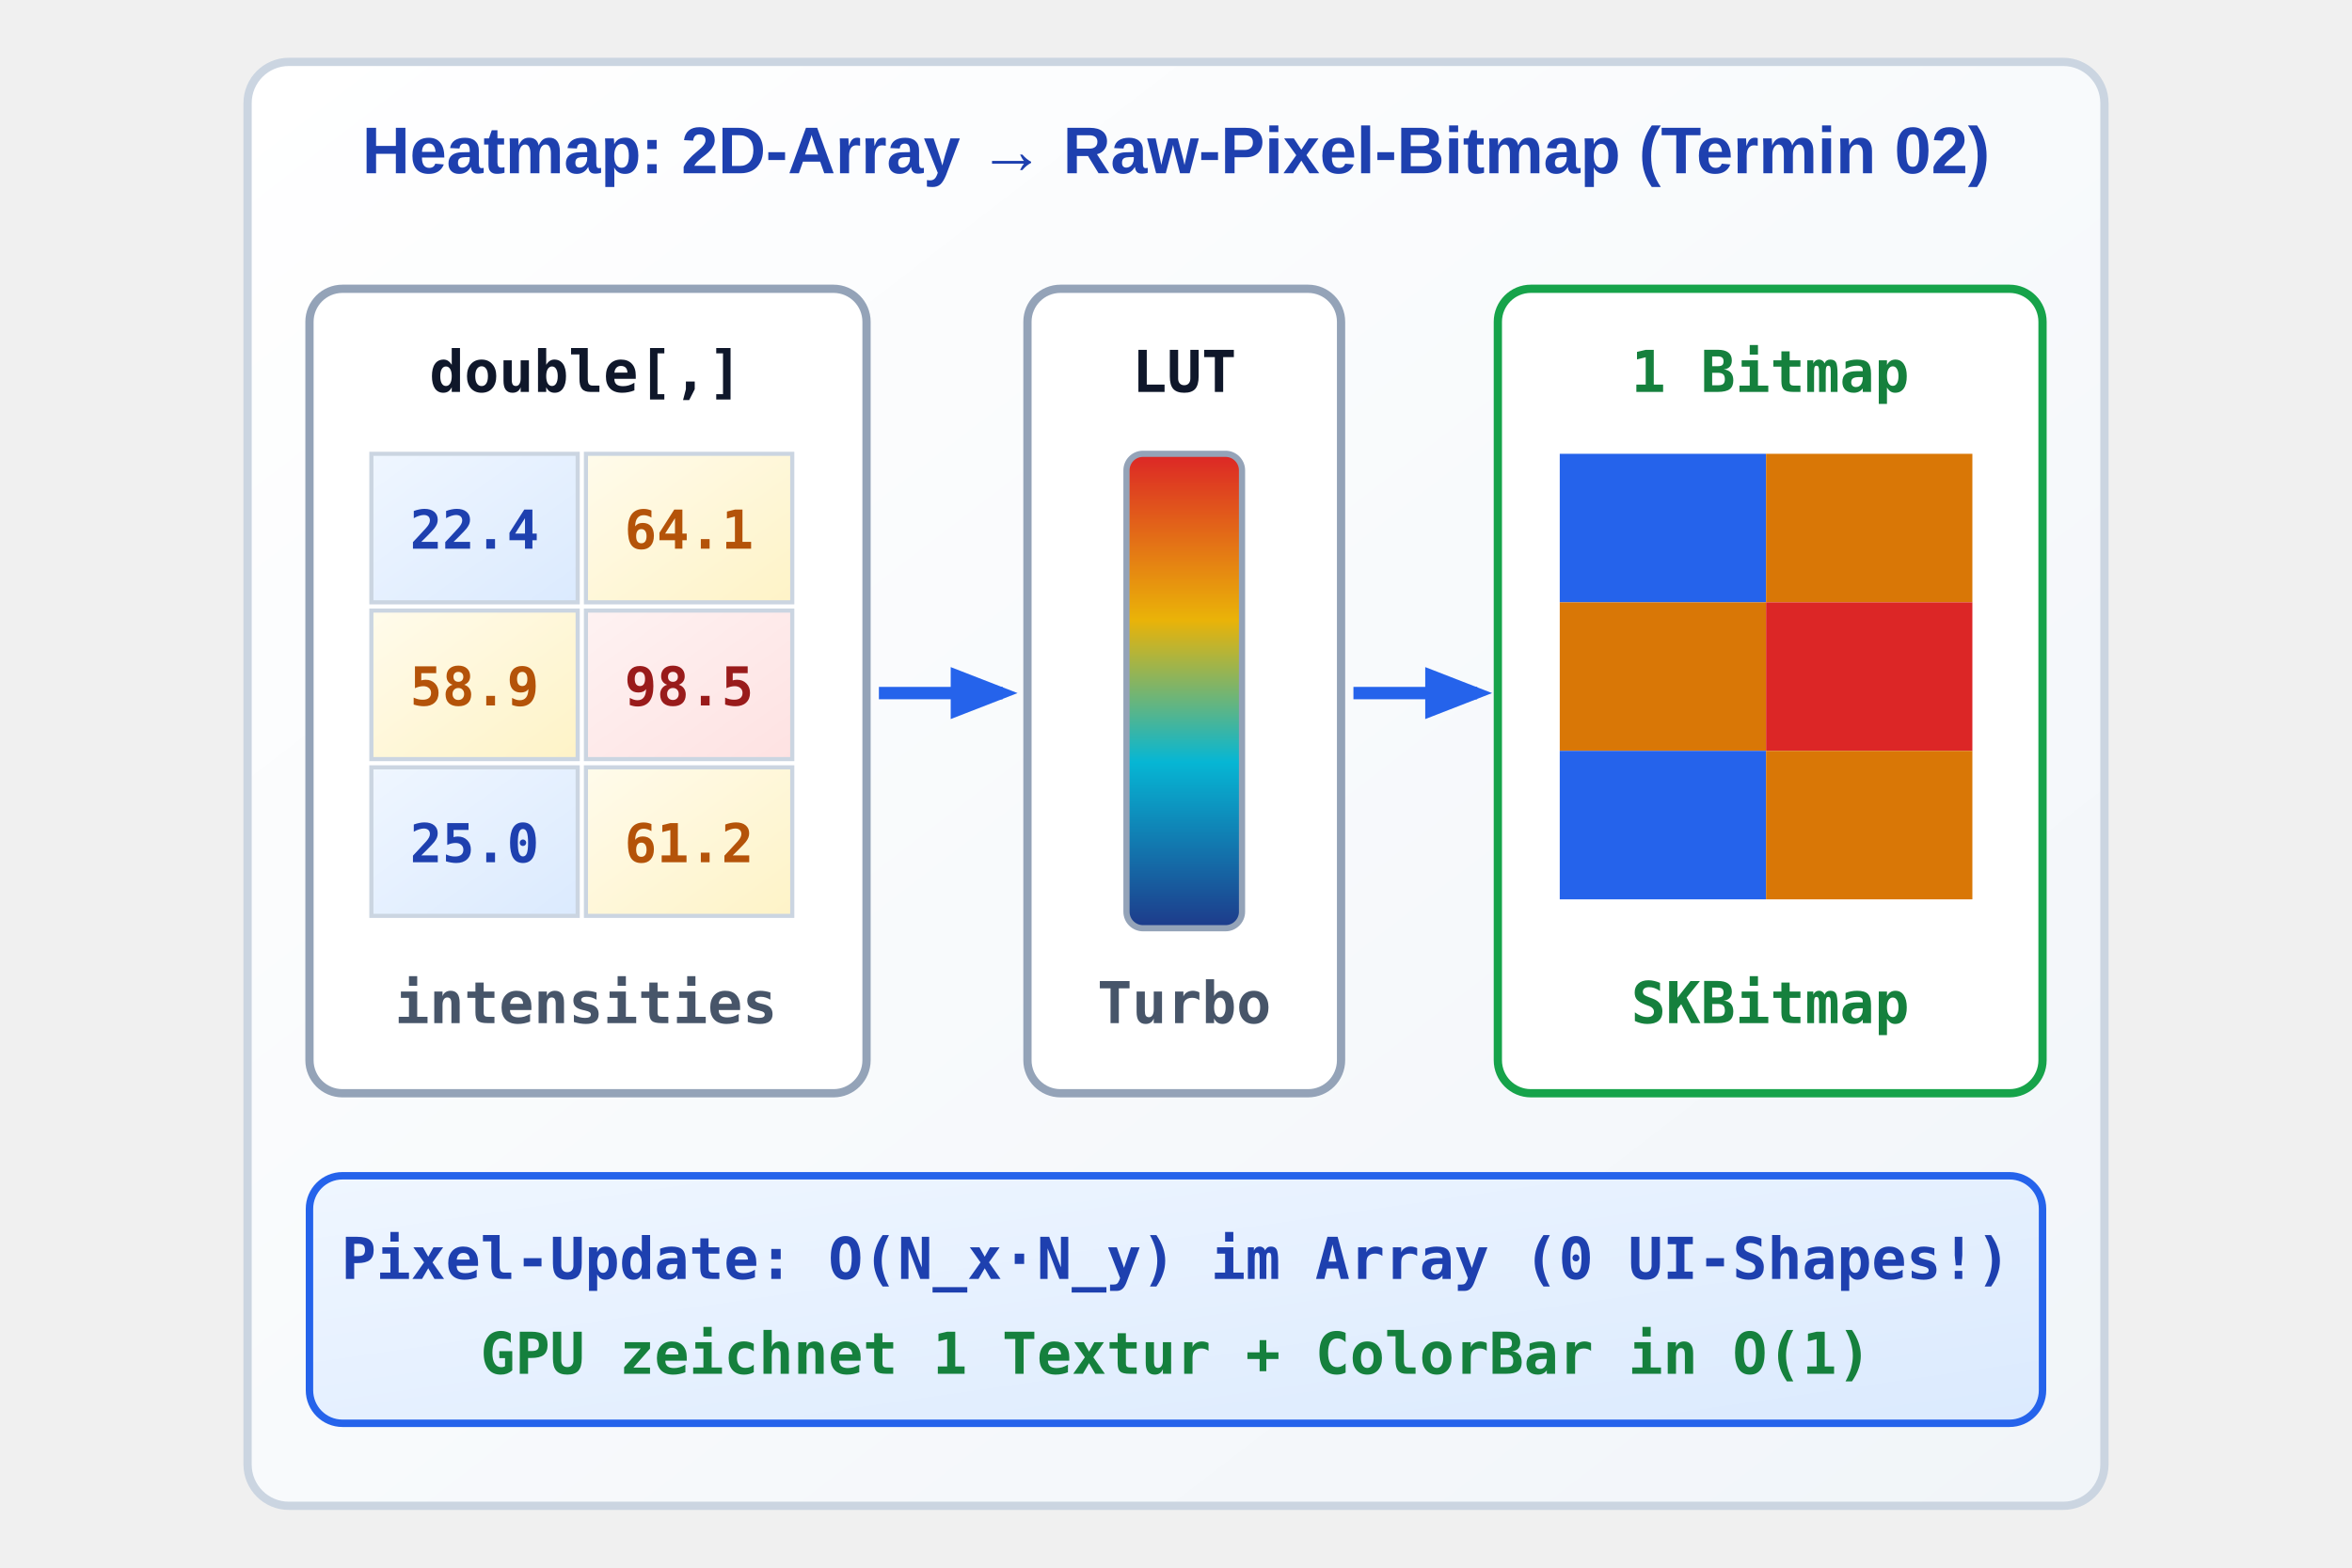
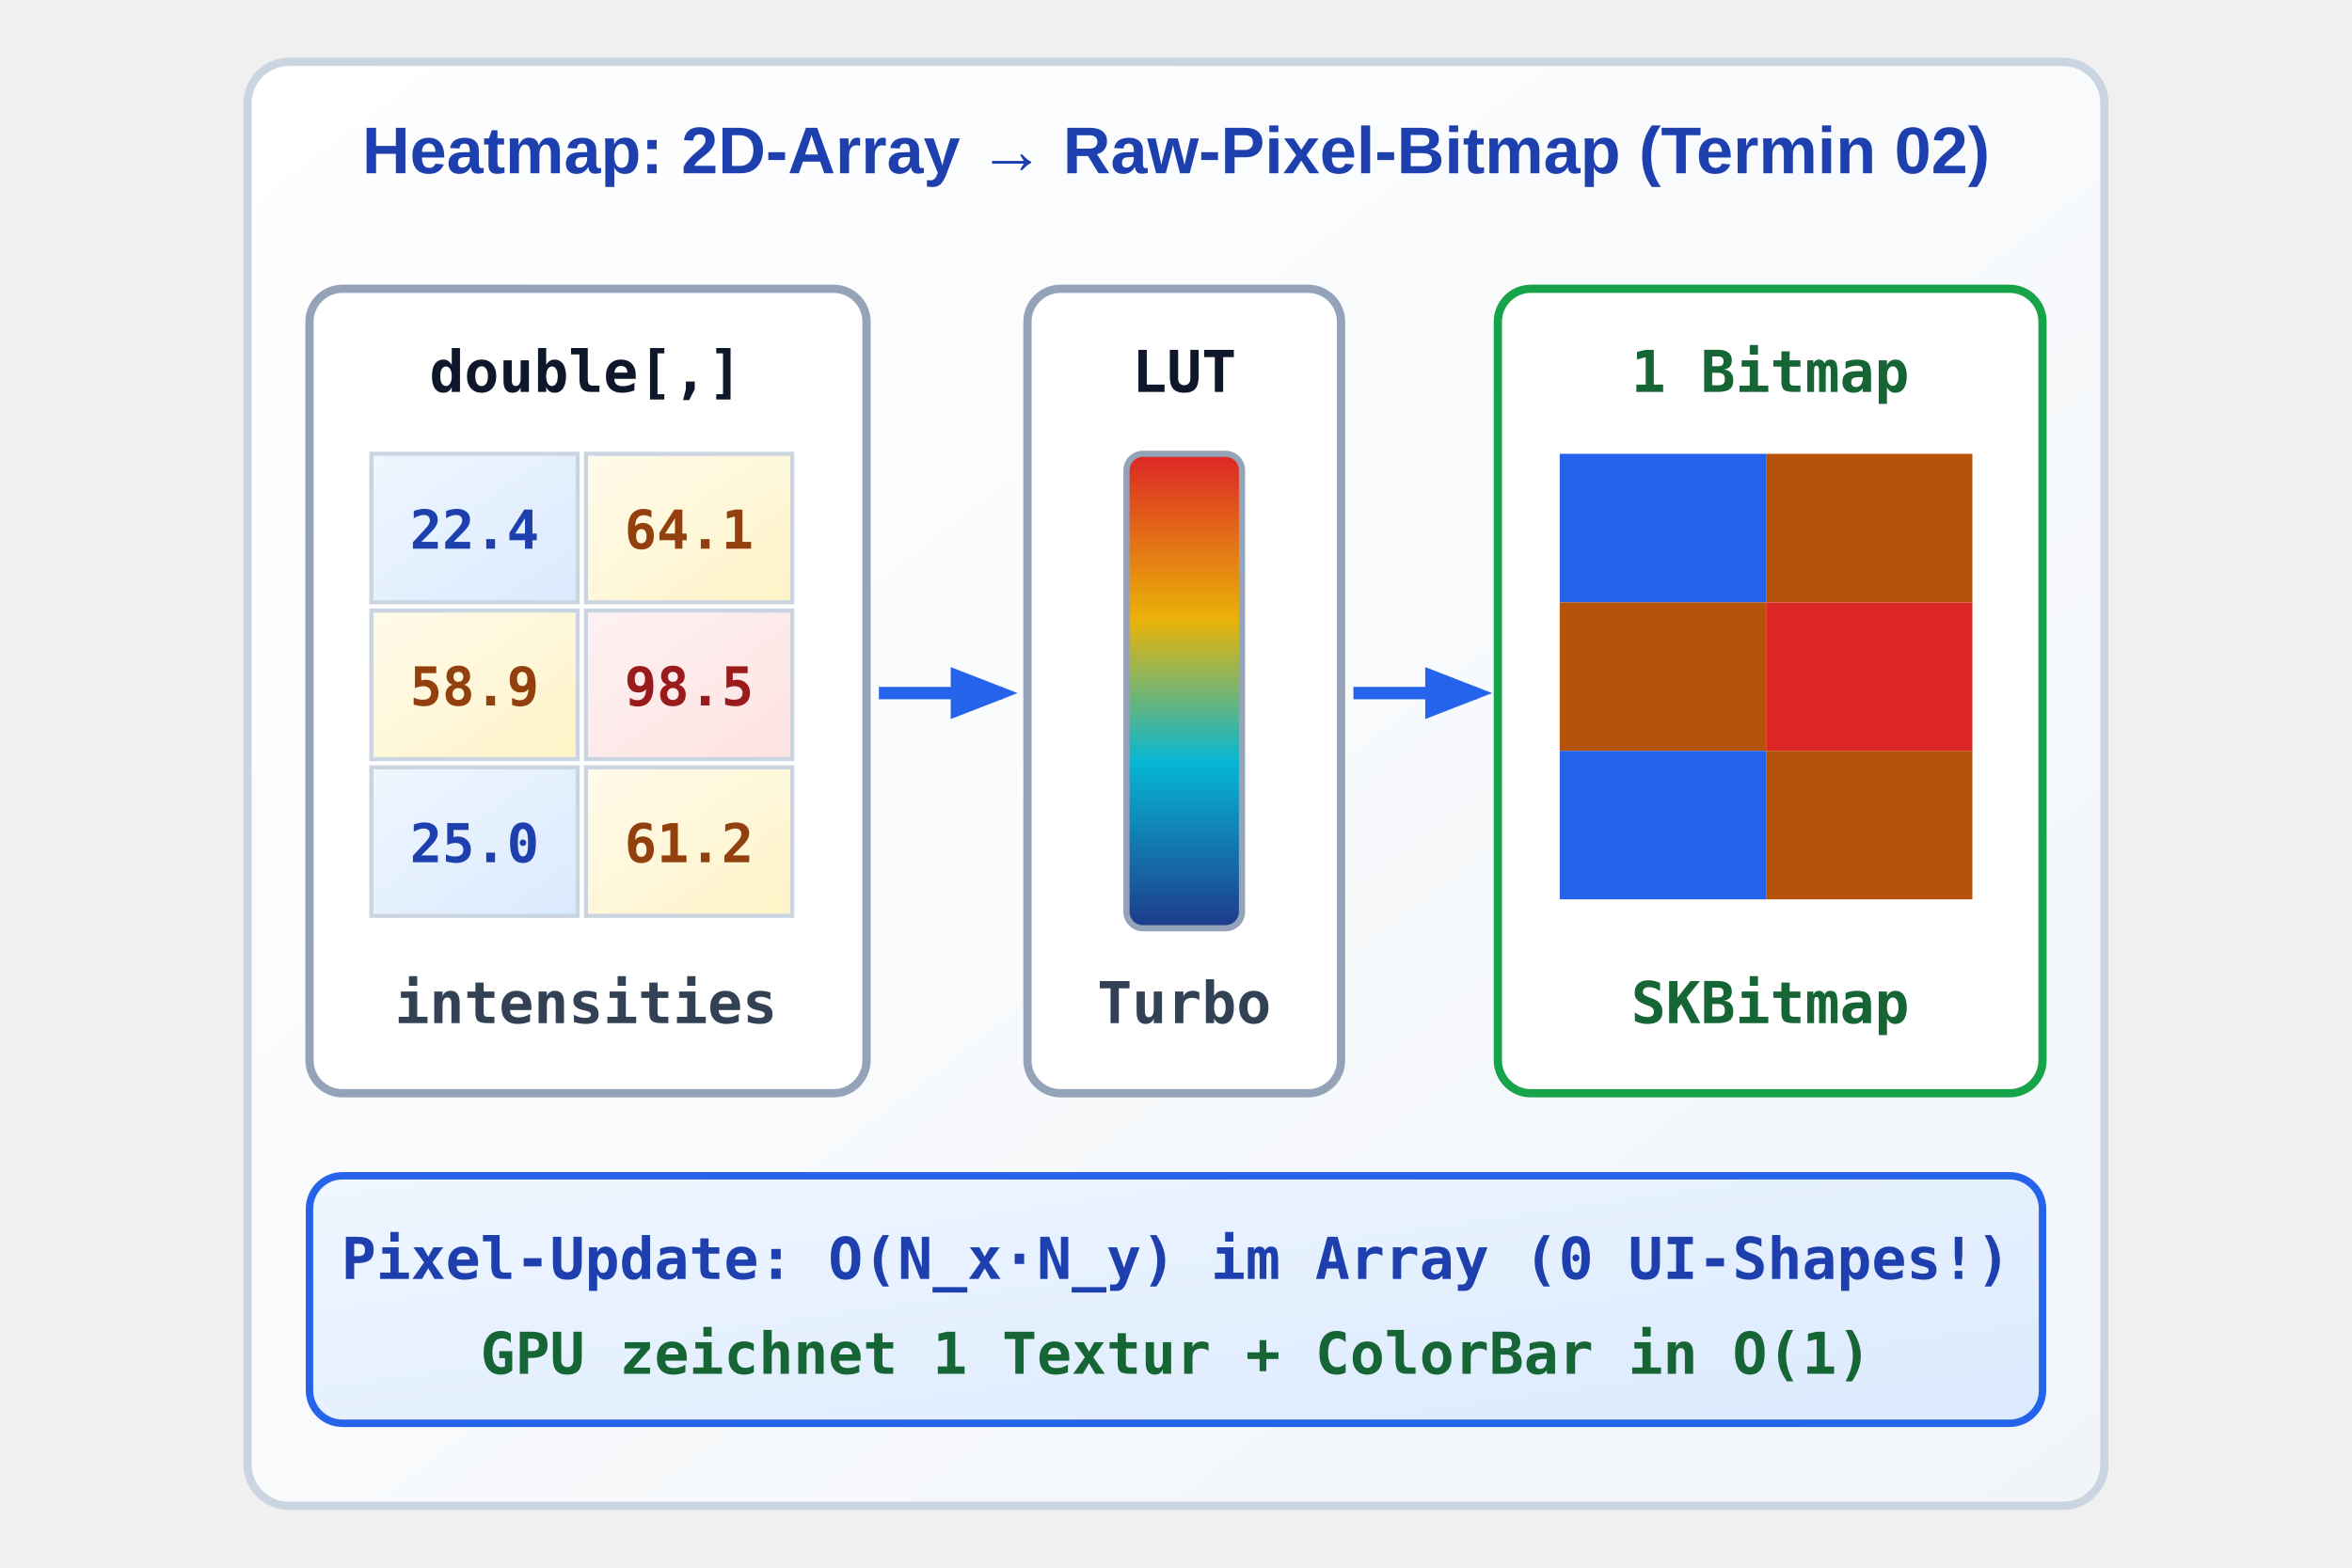
<svg xmlns="http://www.w3.org/2000/svg" viewBox="-45 0 570 380" width="570" height="380">
  <defs>
    <linearGradient id="grad-sem-primary" x1="0%" y1="0%" x2="100%" y2="100%">
      <stop offset="0%" stop-color="#eff6ff" />
      <stop offset="100%" stop-color="#dbeafe" />
    </linearGradient>
    <linearGradient id="grad-sem-success" x1="0%" y1="0%" x2="100%" y2="100%">
      <stop offset="0%" stop-color="#f0fdf4" />
      <stop offset="100%" stop-color="#dcfce7" />
    </linearGradient>
    <linearGradient id="grad-sem-warning" x1="0%" y1="0%" x2="100%" y2="100%">
      <stop offset="0%" stop-color="#fffbeb" />
      <stop offset="100%" stop-color="#fef3c7" />
    </linearGradient>
    <linearGradient id="grad-sem-danger" x1="0%" y1="0%" x2="100%" y2="100%">
      <stop offset="0%" stop-color="#fef2f2" />
      <stop offset="100%" stop-color="#fee2e2" />
    </linearGradient>
    <linearGradient id="grad-sem-card" x1="0%" y1="0%" x2="100%" y2="100%">
      <stop offset="0%" stop-color="#ffffff" />
      <stop offset="100%" stop-color="#f1f5f9" />
    </linearGradient>
    <linearGradient id="grad-sem-muted" x1="0%" y1="0%" x2="100%" y2="100%">
      <stop offset="0%" stop-color="#f8fafc" />
      <stop offset="100%" stop-color="#e2e8f0" />
    </linearGradient>
    <linearGradient id="grad-sem-neutral" x1="0%" y1="0%" x2="100%" y2="100%">
      <stop offset="0%" stop-color="#ffffff" />
      <stop offset="100%" stop-color="#f8fafc" />
    </linearGradient>
    <style>
      
/* @svg-palette:start */
      .sem-primary { fill: url(#grad-sem-primary); stroke: #2563eb; }
      .sem-primary-bg { fill: url(#grad-sem-primary); stroke: none; }
      .sem-primary-stroke { stroke: #2563eb; }
      .sem-primary-fill { fill: #2563eb; }
      .sem-primary-text { fill: #1e40af; }
      .sem-success { fill: url(#grad-sem-success); stroke: #16a34a; }
      .sem-success-bg { fill: url(#grad-sem-success); stroke: none; }
      .sem-success-stroke { stroke: #16a34a; }
-       .sem-success-fill { fill: #16a34a; }
-       .sem-success-text { fill: #15803d; }
+       .sem-success-fill { fill: #15803d; }
+       .sem-success-text { fill: #166534; }
      .sem-warning { fill: url(#grad-sem-warning); stroke: #d97706; }
      .sem-warning-bg { fill: url(#grad-sem-warning); stroke: none; }
      .sem-warning-stroke { stroke: #d97706; }
-       .sem-warning-fill { fill: #d97706; }
-       .sem-warning-text { fill: #b45309; }
+       .sem-warning-fill { fill: #b45309; }
+       .sem-warning-text { fill: #92400e; }
      .sem-danger { fill: url(#grad-sem-danger); stroke: #dc2626; }
      .sem-danger-bg { fill: url(#grad-sem-danger); stroke: none; }
      .sem-danger-stroke { stroke: #dc2626; }
      .sem-danger-fill { fill: #dc2626; }
      .sem-danger-text { fill: #991b1b; }
      .sem-card { fill: url(#grad-sem-card); stroke: #cbd5e1; }
      .sem-card-bg { fill: url(#grad-sem-card); stroke: none; }
      .sem-card-stroke { stroke: #cbd5e1; }
      .sem-card-fill { fill: #cbd5e1; }
      .sem-card-text { fill: #1e293b; }
      .sem-muted { fill: url(#grad-sem-muted); stroke: #94a3b8; }
      .sem-muted-bg { fill: url(#grad-sem-muted); stroke: none; }
      .sem-muted-stroke { stroke: #94a3b8; }
-       .sem-muted-fill { fill: #94a3b8; }
-       .sem-muted-text { fill: #475569; }
+       .sem-muted-fill { fill: #475569; }
+       .sem-muted-text { fill: #334155; }
      .sem-neutral { fill: url(#grad-sem-neutral); stroke: #334155; }
      .sem-neutral-bg { fill: url(#grad-sem-neutral); stroke: none; }
      .sem-neutral-stroke { stroke: #334155; }
      .sem-neutral-fill { fill: #334155; }
      .sem-neutral-text { fill: #0f172a; }
      /* @svg-palette:end */
.hdr { font-family: 'Segoe UI', Arial, sans-serif; font-size: 16px; font-weight: bold; text-anchor: middle; }
      .code { font-family: 'Consolas', monospace; font-size: 14px; font-weight: bold; text-anchor: middle; }
    </style>
    <linearGradient id="turbo-grad" x1="0" y1="1" x2="0" y2="0">
      <stop offset="0%" stop-color="#1e3a8a" />
      <stop offset="35%" stop-color="#06b6d4" />
      <stop offset="65%" stop-color="#eab308" />
      <stop offset="100%" stop-color="#dc2626" />
    </linearGradient>
    <marker id="arr-hm" viewBox="0 0 10 10" refX="7" refY="5" markerWidth="6" markerHeight="6" orient="auto">
      <path class="sem-primary-fill" d="M 0 1.5 L 9 5 L 0 8.5 z" />
    </marker>
  </defs>
  <rect class="sem-card" x="15" y="15" width="450" height="350" rx="10" stroke-width="2" />
  <text x="240" y="42" class="hdr sem-primary-text">Heatmap: 2D-Array → Raw-Pixel-Bitmap (Termin 02)</text>
  <rect class="sem-muted-stroke" x="30" y="70" width="135" height="195" rx="8" fill="#ffffff" stroke-width="2" />
  <text x="97" y="95" class="code sem-neutral-text">double[,]</text>
  <g transform="translate(45, 110)" font-family="Consolas, monospace" font-size="13" font-weight="bold" text-anchor="middle">
    <rect class="sem-primary sem-card-stroke" x="0" y="0" width="50" height="36" />
    <text class="sem-primary-text" x="25" y="23">22.4</text>
    <rect class="sem-warning sem-card-stroke" x="52" y="0" width="50" height="36" />
    <text class="sem-warning-text" x="77" y="23">64.1</text>
    <rect class="sem-warning sem-card-stroke" x="0" y="38" width="50" height="36" />
    <text class="sem-warning-text" x="25" y="61">58.9</text>
    <rect class="sem-danger sem-card-stroke" x="52" y="38" width="50" height="36" />
    <text class="sem-danger-text" x="77" y="61">98.5</text>
    <rect class="sem-primary sem-card-stroke" x="0" y="76" width="50" height="36" />
    <text class="sem-primary-text" x="25" y="99">25.0</text>
    <rect class="sem-warning sem-card-stroke" x="52" y="76" width="50" height="36" />
    <text class="sem-warning-text" x="77" y="99">61.2</text>
  </g>
  <text x="97" y="248" class="code sem-muted-text">intensities</text>
  <line class="sem-primary-stroke" x1="168" y1="168" x2="198" y2="168" stroke-width="3" marker-end="url(#arr-hm)" />
  <rect class="sem-muted-stroke" x="204" y="70" width="76" height="195" rx="8" fill="#ffffff" stroke-width="2" />
  <text x="242" y="95" class="code sem-neutral-text">LUT</text>
  <rect class="sem-muted-stroke" x="228" y="110" width="28" height="115" rx="4" fill="url(#turbo-grad)" stroke-width="1.5" />
  <text x="242" y="248" class="code sem-muted-text">Turbo</text>
  <line class="sem-primary-stroke" x1="283" y1="168" x2="313" y2="168" stroke-width="3" marker-end="url(#arr-hm)" />
  <rect class="sem-success-stroke" x="318" y="70" width="132" height="195" rx="8" fill="#ffffff" stroke-width="2" />
  <text x="384" y="95" class="code sem-success-text">1 Bitmap</text>
  <g transform="translate(333, 110)">
    <rect class="sem-primary-fill" x="0" y="0" width="50" height="36" />
    <rect class="sem-warning-fill" x="50" y="0" width="50" height="36" />
    <rect class="sem-warning-fill" x="0" y="36" width="50" height="36" />
    <rect class="sem-danger-fill" x="50" y="36" width="50" height="36" />
    <rect class="sem-primary-fill" x="0" y="72" width="50" height="36" />
    <rect class="sem-warning-fill" x="50" y="72" width="50" height="36" />
  </g>
  <text x="384" y="248" class="code sem-success-text">SKBitmap</text>
  <rect class="sem-primary" x="30" y="285" width="420" height="60" rx="8" stroke-width="1.8" />
  <text x="240" y="310" class="code sem-primary-text">Pixel-Update: O(N_x·N_y) im Array (0 UI-Shapes!)</text>
  <text x="240" y="333" class="code sem-success-text">GPU zeichnet 1 Textur + ColorBar in O(1)</text>
</svg>
